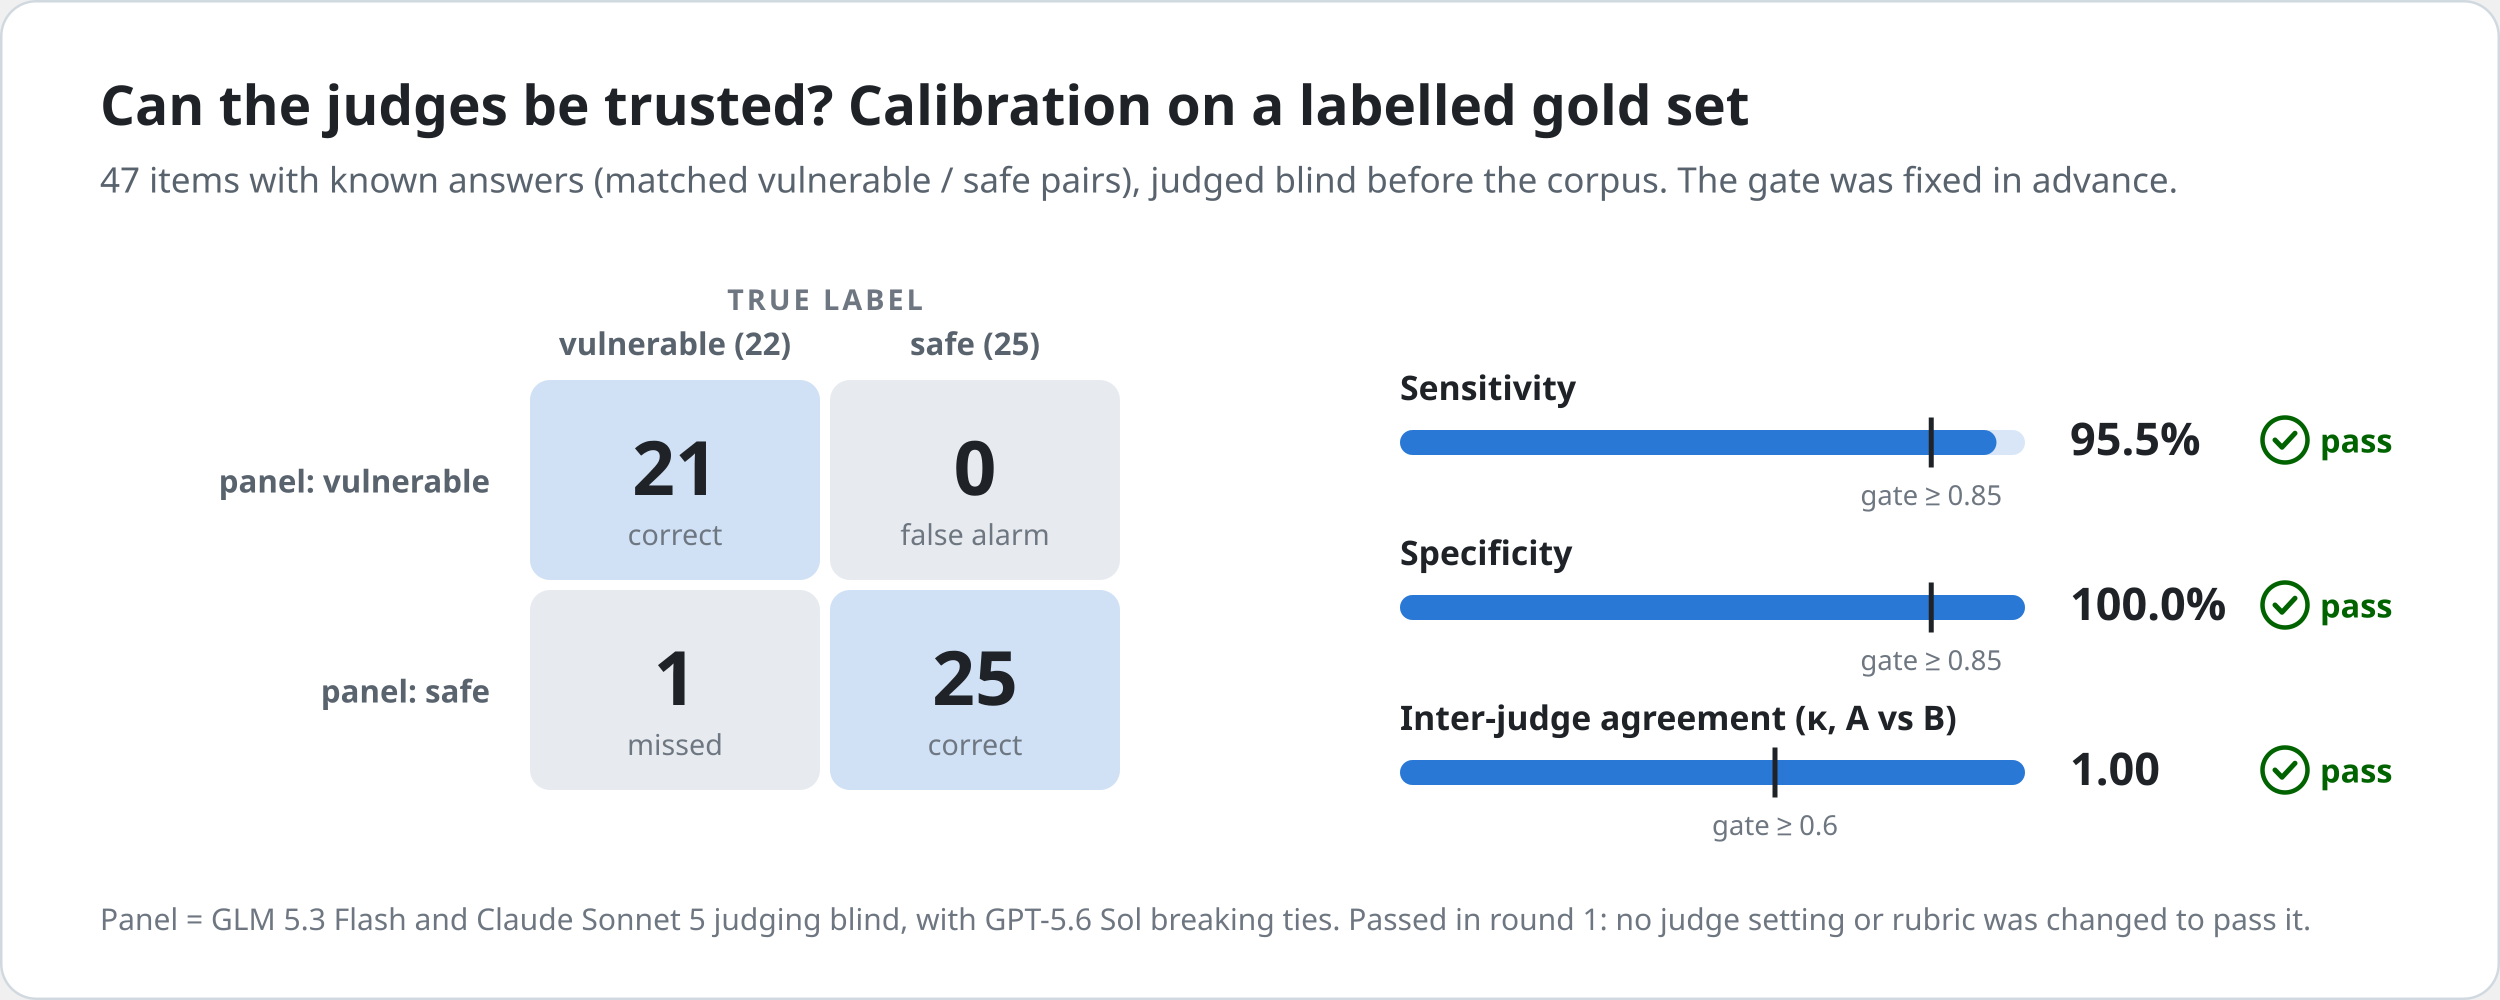
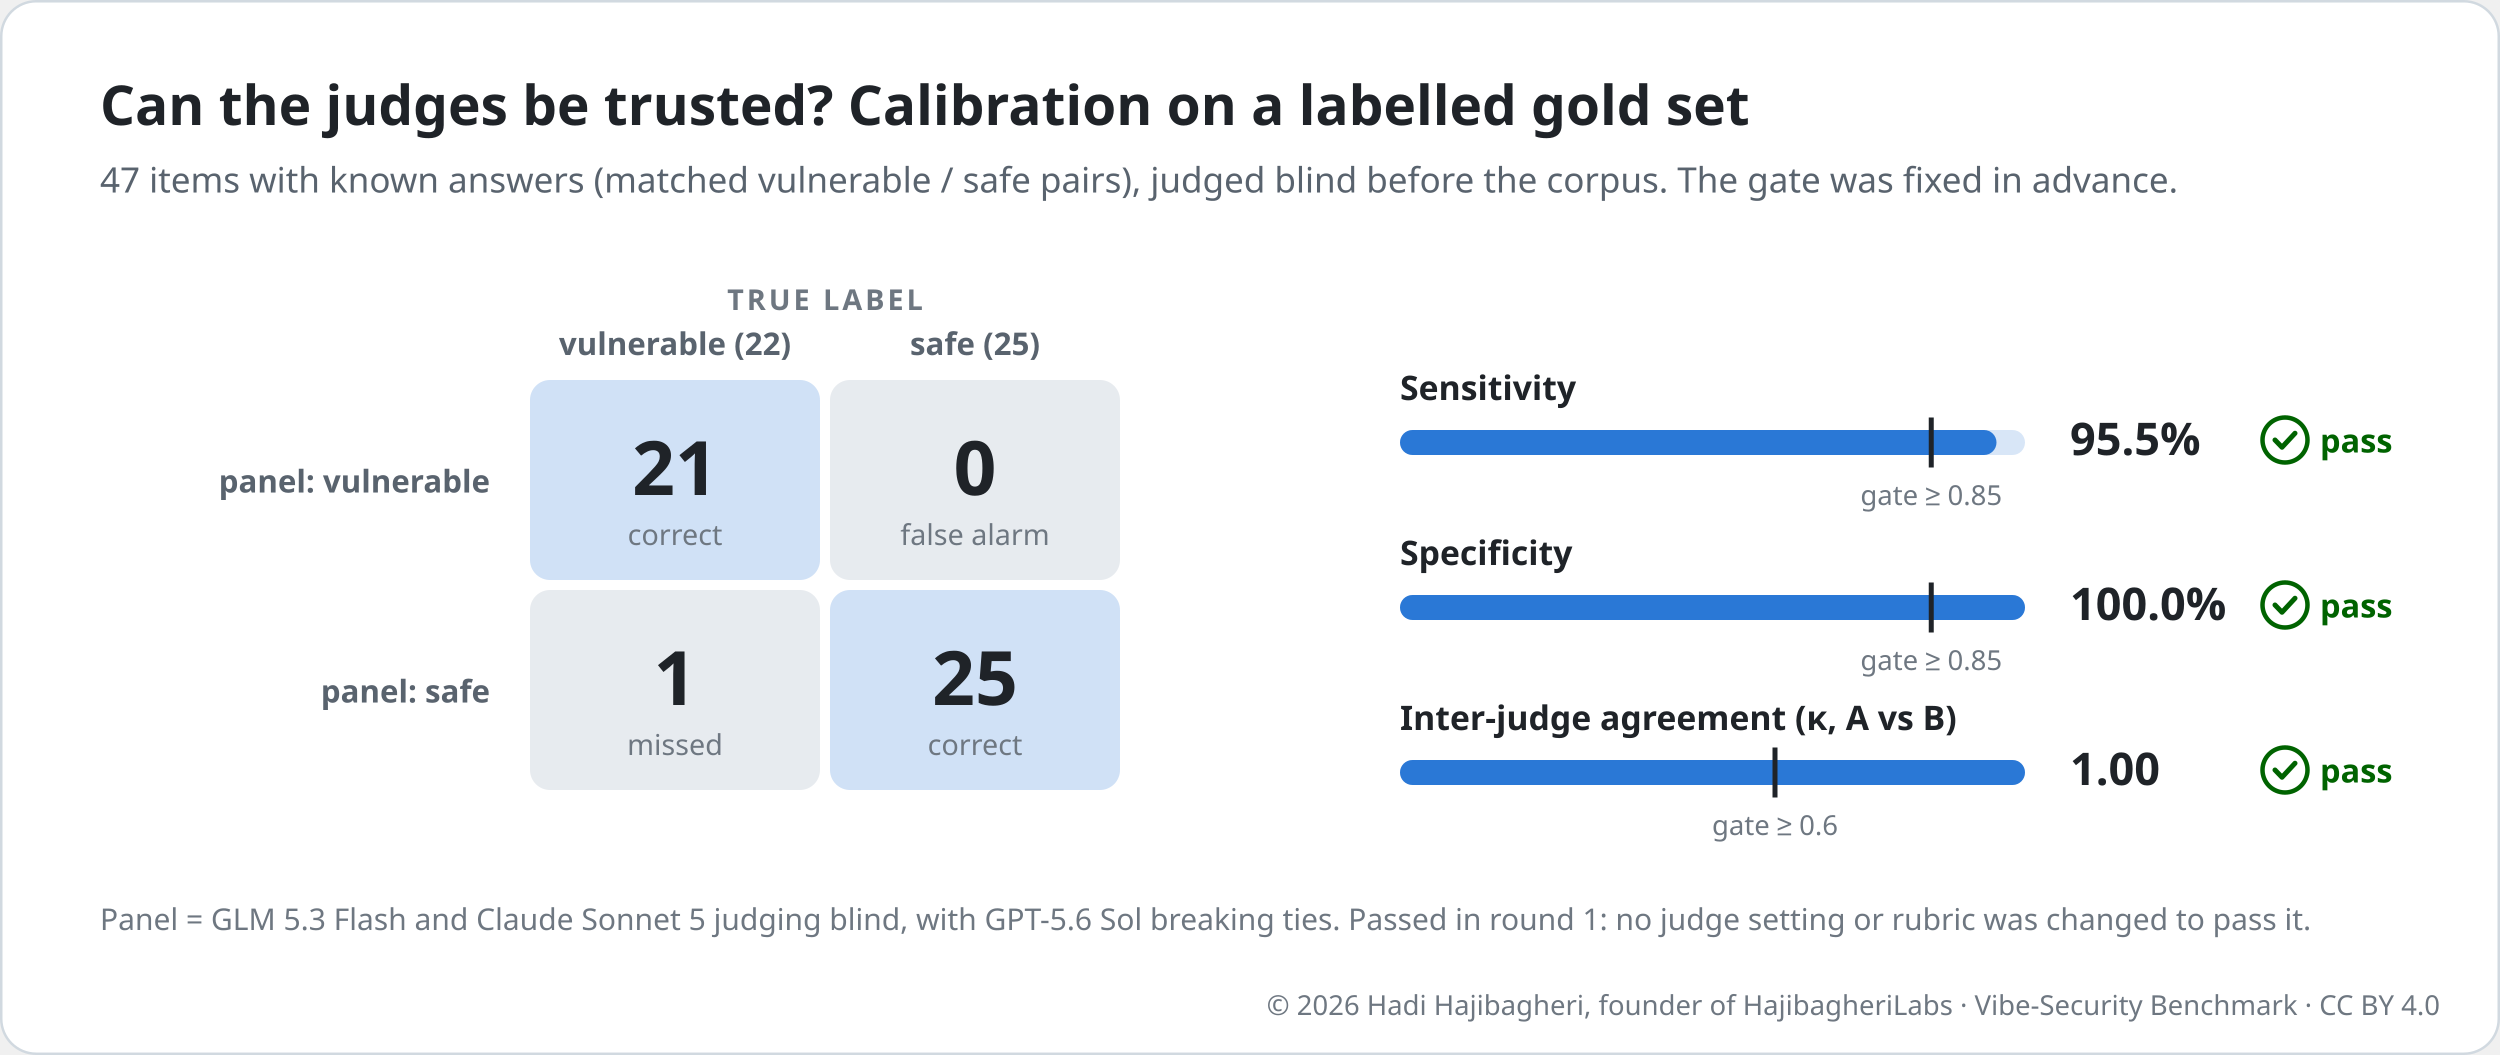
- <svg xmlns="http://www.w3.org/2000/svg" viewBox="0 0 1000 400" width="1000" height="400" role="img" aria-labelledby="t d" font-family="-apple-system, BlinkMacSystemFont, 'Segoe UI', 'Noto Sans', Helvetica, Arial, sans-serif">
-   <rect x="0.5" y="0.5" width="999" height="399" rx="14" fill="#ffffff" stroke="#d1d9e0" stroke-width="1" />
+ <svg xmlns="http://www.w3.org/2000/svg" viewBox="0 0 1000 422" width="1000" height="422" role="img" aria-labelledby="t d" font-family="-apple-system, BlinkMacSystemFont, 'Segoe UI', 'Noto Sans', Helvetica, Arial, sans-serif">
+   <rect x="0.5" y="0.5" width="999" height="421" rx="14" fill="#ffffff" stroke="#d1d9e0" stroke-width="1" />
  <text x="40.0" y="50.0" font-size="22" fill="#1f2328" font-weight="700">Can the judges be trusted? Calibration on a labelled gold set</text>
  <text x="40.0" y="77.0" font-size="14" fill="#59636e">47 items with known answers (matched vulnerable / safe pairs), judged blind before the corpus. The gate was fixed in advance.</text>
  <text x="330.0" y="124.0" font-size="11.5" fill="#6e7781" font-weight="700" text-anchor="middle" letter-spacing="1.2">TRUE LABEL</text>
  <text x="270.0" y="142.0" font-size="12.5" fill="#59636e" font-weight="600" text-anchor="middle">vulnerable (22)</text>
  <text x="390.0" y="142.0" font-size="12.5" fill="#59636e" font-weight="600" text-anchor="middle">safe (25)</text>
  <text x="196.0" y="197.0" font-size="12.5" fill="#59636e" font-weight="600" text-anchor="end">panel: vulnerable</text>
  <text x="196.0" y="281.0" font-size="12.5" fill="#59636e" font-weight="600" text-anchor="end">panel: safe</text>
  <rect x="212.0" y="152.0" width="116.0" height="80.0" rx="8" fill="#2a78d6" fill-opacity="0.22" />
  <text x="270.0" y="198.0" font-size="30" fill="#1f2328" font-weight="700" text-anchor="middle">21</text>
  <text x="270.0" y="218.0" font-size="11.5" fill="#6e7781" text-anchor="middle">correct</text>
  <rect x="332.0" y="152.0" width="116.0" height="80.0" rx="8" fill="#e7ebef" />
  <text x="390.0" y="198.0" font-size="30" fill="#1f2328" font-weight="700" text-anchor="middle">0</text>
  <text x="390.0" y="218.0" font-size="11.5" fill="#6e7781" text-anchor="middle">false alarm</text>
  <rect x="212.0" y="236.0" width="116.0" height="80.0" rx="8" fill="#e7ebef" />
  <text x="270.0" y="282.0" font-size="30" fill="#1f2328" font-weight="700" text-anchor="middle">1</text>
  <text x="270.0" y="302.0" font-size="11.5" fill="#6e7781" text-anchor="middle">missed</text>
  <rect x="332.0" y="236.0" width="116.0" height="80.0" rx="8" fill="#2a78d6" fill-opacity="0.22" />
  <text x="390.0" y="282.0" font-size="30" fill="#1f2328" font-weight="700" text-anchor="middle">25</text>
  <text x="390.0" y="302.0" font-size="11.5" fill="#6e7781" text-anchor="middle">correct</text>
  <text x="560.0" y="160.0" font-size="13.5" fill="#1f2328" font-weight="600">Sensitivity</text>
  <rect x="560.0" y="172.0" width="250.0" height="10.0" rx="5" fill="#2a78d6" fill-opacity="0.18" />
  <rect x="560.0" y="172.0" width="238.6" height="10.0" rx="5" fill="#2a78d6" />
  <line x1="772.5" y1="167.0" x2="772.5" y2="187.0" stroke="#1f2328" stroke-width="2" stroke-linecap="butt" />
  <text x="772.5" y="202.0" font-size="11" fill="#6e7781" text-anchor="middle">gate ≥ 0.85</text>
  <text x="828.0" y="182.0" font-size="18" fill="#1f2328" font-weight="700">95.5%</text>
  <circle cx="914.0" cy="176.0" r="9" fill="none" stroke="#006300" stroke-width="1.8" />
  <path d="M910.0 176.0 l2.8 2.9 l5.2 -5.6" fill="none" stroke="#006300" stroke-width="2" stroke-linecap="round" stroke-linejoin="round" />
  <text x="928.0" y="181.0" font-size="13" fill="#006300" font-weight="600">pass</text>
  <text x="560.0" y="226.0" font-size="13.5" fill="#1f2328" font-weight="600">Specificity</text>
  <rect x="560.0" y="238.0" width="250.0" height="10.0" rx="5" fill="#2a78d6" fill-opacity="0.18" />
  <rect x="560.0" y="238.0" width="250.0" height="10.0" rx="5" fill="#2a78d6" />
  <line x1="772.5" y1="233.0" x2="772.5" y2="253.0" stroke="#1f2328" stroke-width="2" stroke-linecap="butt" />
  <text x="772.5" y="268.0" font-size="11" fill="#6e7781" text-anchor="middle">gate ≥ 0.85</text>
  <text x="828.0" y="248.0" font-size="18" fill="#1f2328" font-weight="700">100.0%</text>
  <circle cx="914.0" cy="242.0" r="9" fill="none" stroke="#006300" stroke-width="1.8" />
  <path d="M910.0 242.0 l2.8 2.9 l5.2 -5.6" fill="none" stroke="#006300" stroke-width="2" stroke-linecap="round" stroke-linejoin="round" />
  <text x="928.0" y="247.0" font-size="13" fill="#006300" font-weight="600">pass</text>
  <text x="560.0" y="292.0" font-size="13.5" fill="#1f2328" font-weight="600">Inter-judge agreement (κ, A vs B)</text>
  <rect x="560.0" y="304.0" width="250.0" height="10.0" rx="5" fill="#2a78d6" fill-opacity="0.18" />
  <rect x="560.0" y="304.0" width="250.0" height="10.0" rx="5" fill="#2a78d6" />
  <line x1="710.0" y1="299.0" x2="710.0" y2="319.0" stroke="#1f2328" stroke-width="2" stroke-linecap="butt" />
  <text x="710.0" y="334.0" font-size="11" fill="#6e7781" text-anchor="middle">gate ≥ 0.6</text>
  <text x="828.0" y="314.0" font-size="18" fill="#1f2328" font-weight="700">1.00</text>
  <circle cx="914.0" cy="308.0" r="9" fill="none" stroke="#006300" stroke-width="1.8" />
  <path d="M910.0 308.0 l2.8 2.9 l5.2 -5.6" fill="none" stroke="#006300" stroke-width="2" stroke-linecap="round" stroke-linejoin="round" />
  <text x="928.0" y="313.0" font-size="13" fill="#006300" font-weight="600">pass</text>
  <text x="40.0" y="372.0" font-size="12" fill="#6e7781">Panel = GLM 5.3 Flash and Claude Sonnet 5 judging blind, with GPT-5.6 Sol breaking ties. Passed in round 1: no judge setting or rubric was changed to pass it.</text>
+   <text x="976.0" y="406.0" font-size="11" fill="#6e7781" text-anchor="end">© 2026 Hadi Hajibagheri, founder of HajibagheriLabs · Vibe-Security Benchmark · CC BY 4.0</text>
</svg>
